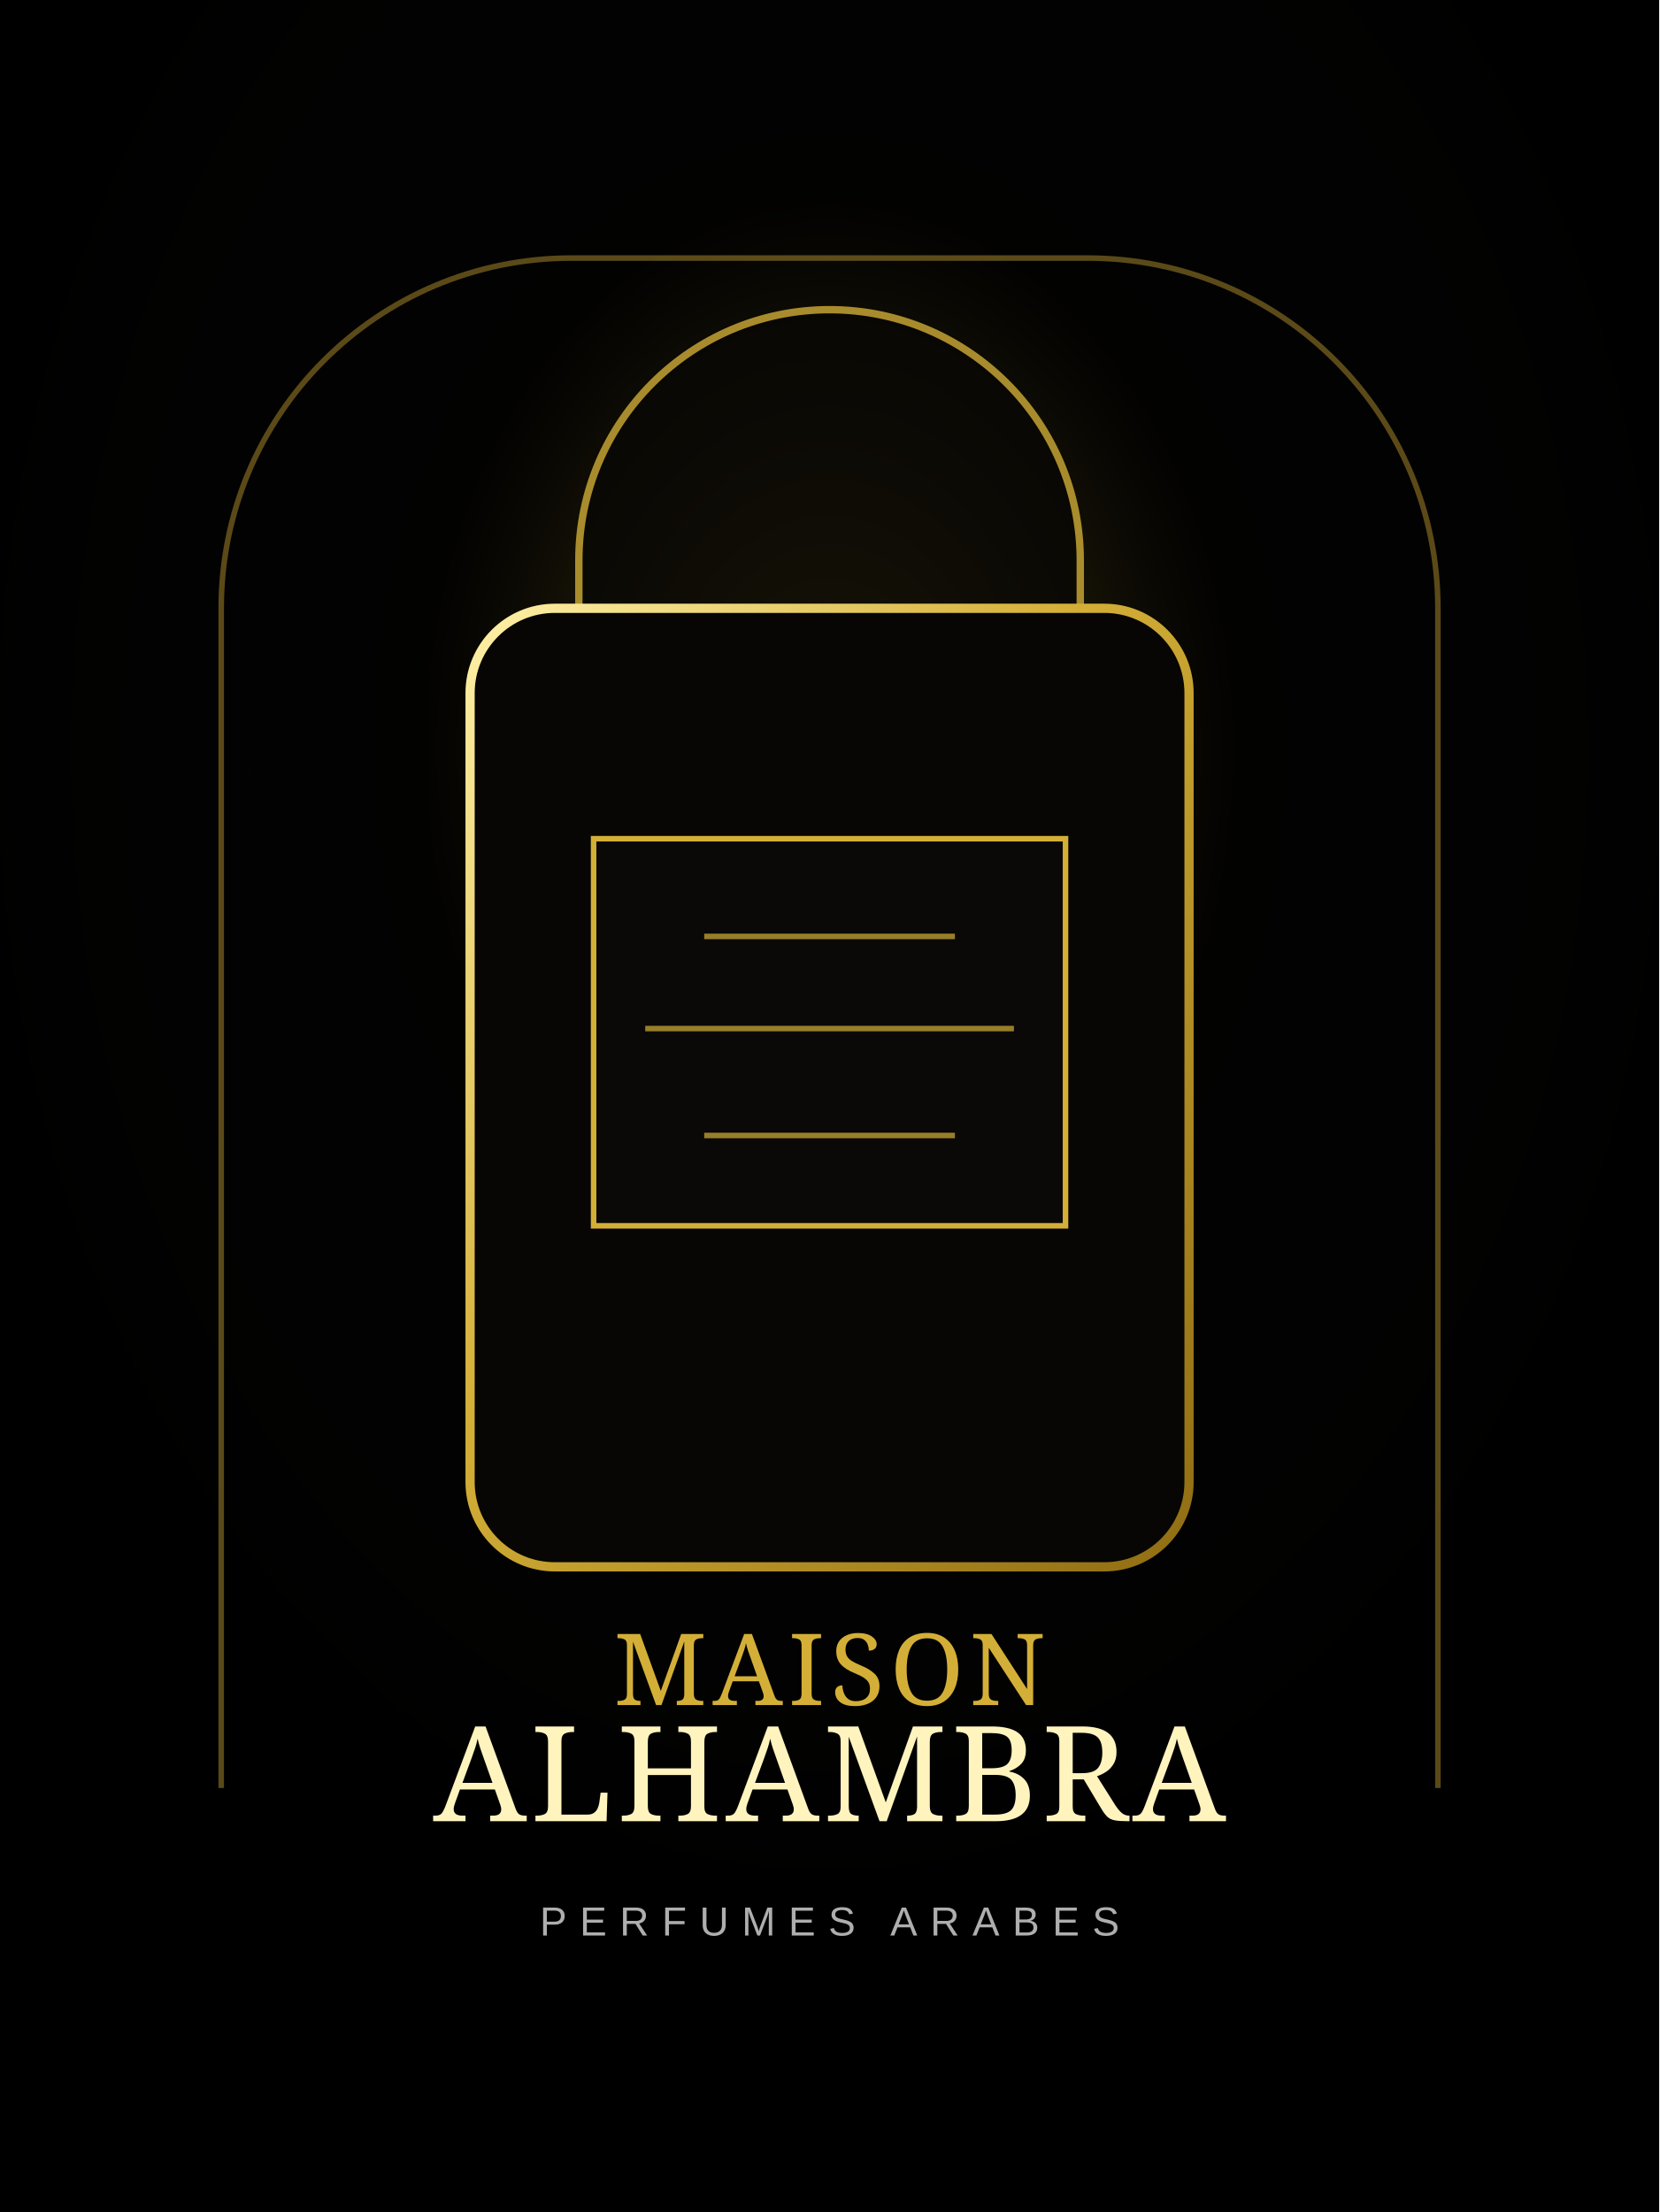
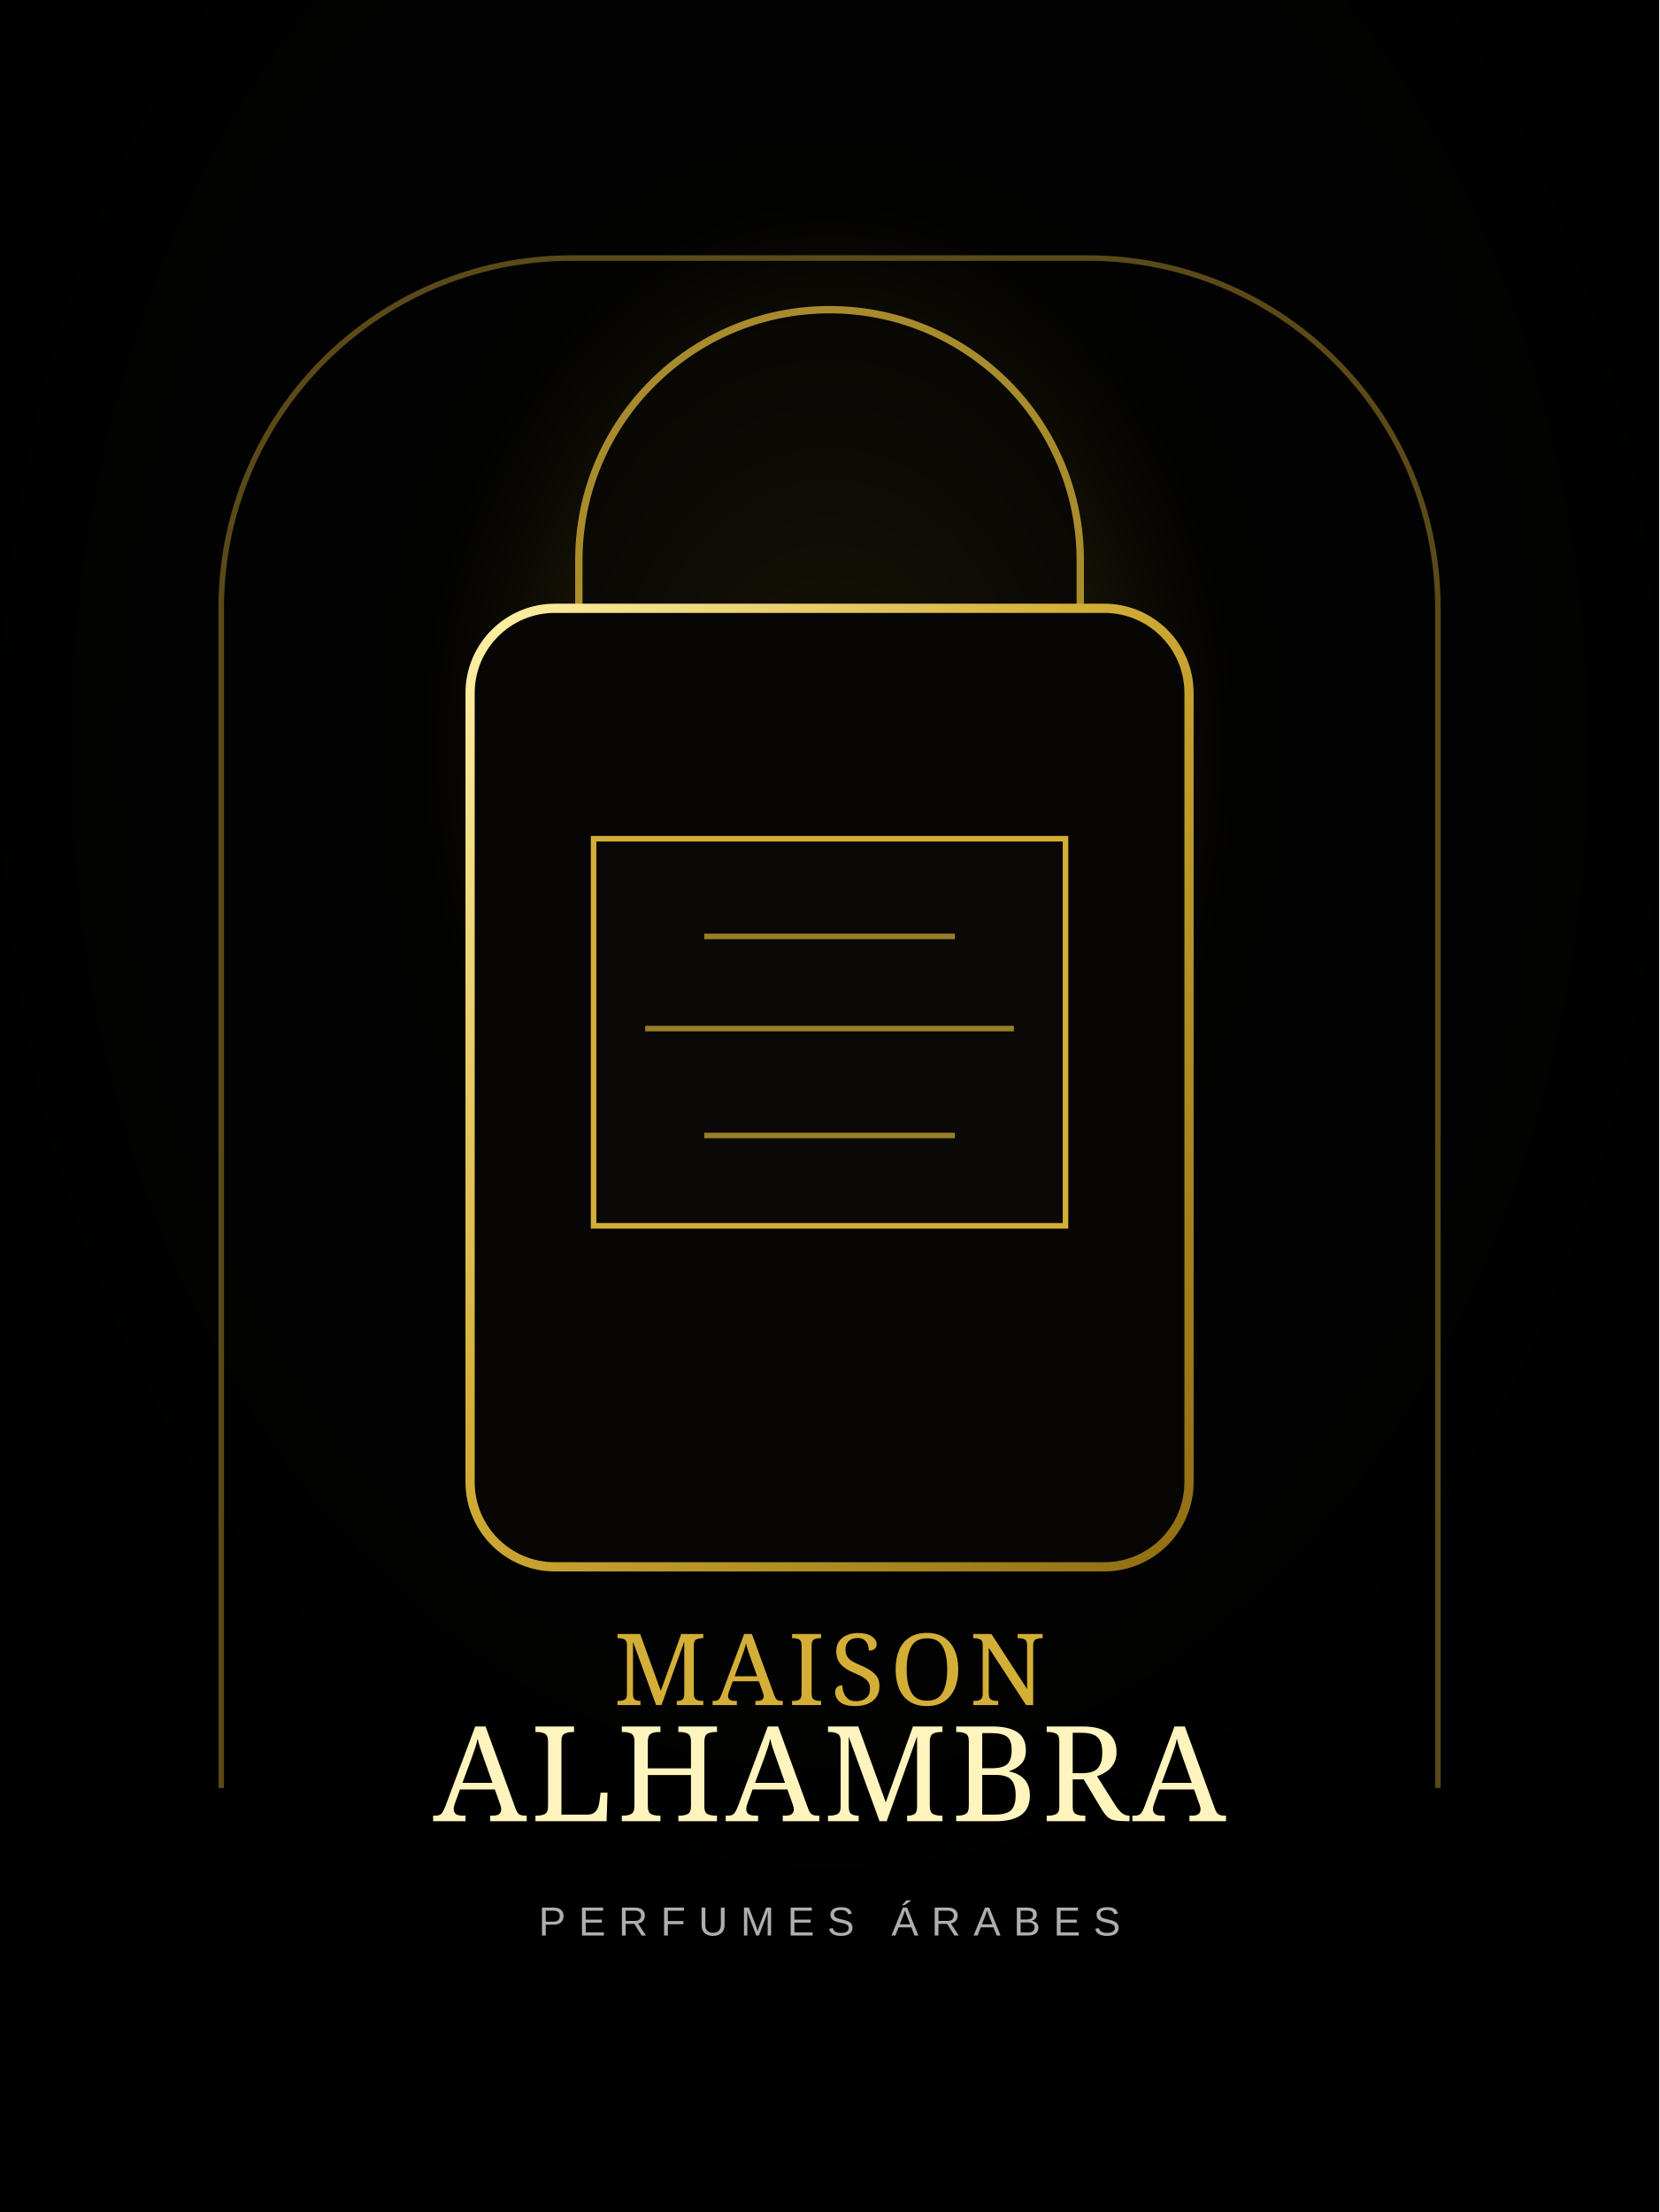
<svg xmlns="http://www.w3.org/2000/svg" viewBox="0 0 900 1200">
  <defs>
    <radialGradient id="glow" cx="50%" cy="34%" r="52%">
      <stop offset="0" stop-color="#D4AF37" stop-opacity=".42" />
      <stop offset=".48" stop-color="#090806" stop-opacity=".2" />
      <stop offset="1" stop-color="#000000" />
    </radialGradient>
    <linearGradient id="gold" x1="0" y1="0" x2="1" y2="1">
      <stop offset="0" stop-color="#fff1a8" />
      <stop offset=".42" stop-color="#D4AF37" />
      <stop offset="1" stop-color="#8f6d12" />
    </linearGradient>
  </defs>
  <rect width="900" height="1200" fill="#000" />
  <rect width="900" height="1200" fill="url(#glow)" />
  <path d="M120 970V330c0-105 85-190 190-190h280c105 0 190 85 190 190v640" fill="none" stroke="#D4AF37" stroke-width="3" opacity=".42" />
  <path d="M450 168c-75 0-136 61-136 136v104h272V304c0-75-61-136-136-136Z" fill="#080604" stroke="#D4AF37" stroke-width="4" opacity=".78" />
  <rect x="255" y="330" width="390" height="520" rx="46" fill="#070604" stroke="url(#gold)" stroke-width="5" />
  <rect x="322" y="455" width="256" height="210" fill="#0b0907" stroke="#D4AF37" stroke-width="3" />
  <path d="M350 558h200M382 508h136M382 616h136" stroke="#D4AF37" stroke-width="3" opacity=".7" />
  <text x="450" y="925" text-anchor="middle" fill="#D4AF37" font-family="Georgia, serif" font-size="54" letter-spacing="3">MAISON</text>
  <text x="450" y="988" text-anchor="middle" fill="#fff4be" font-family="Georgia, serif" font-size="72" letter-spacing="2">ALHAMBRA</text>
-   <text x="450" y="1050" text-anchor="middle" fill="#fff" opacity=".68" font-family="Arial, sans-serif" font-size="22" letter-spacing="7">PERFUMES ARABES</text>
+   <text x="450" y="1050" text-anchor="middle" fill="#fff" opacity=".68" font-family="Arial, sans-serif" font-size="22" letter-spacing="7">PERFUMES ÁRABES</text>
</svg>
